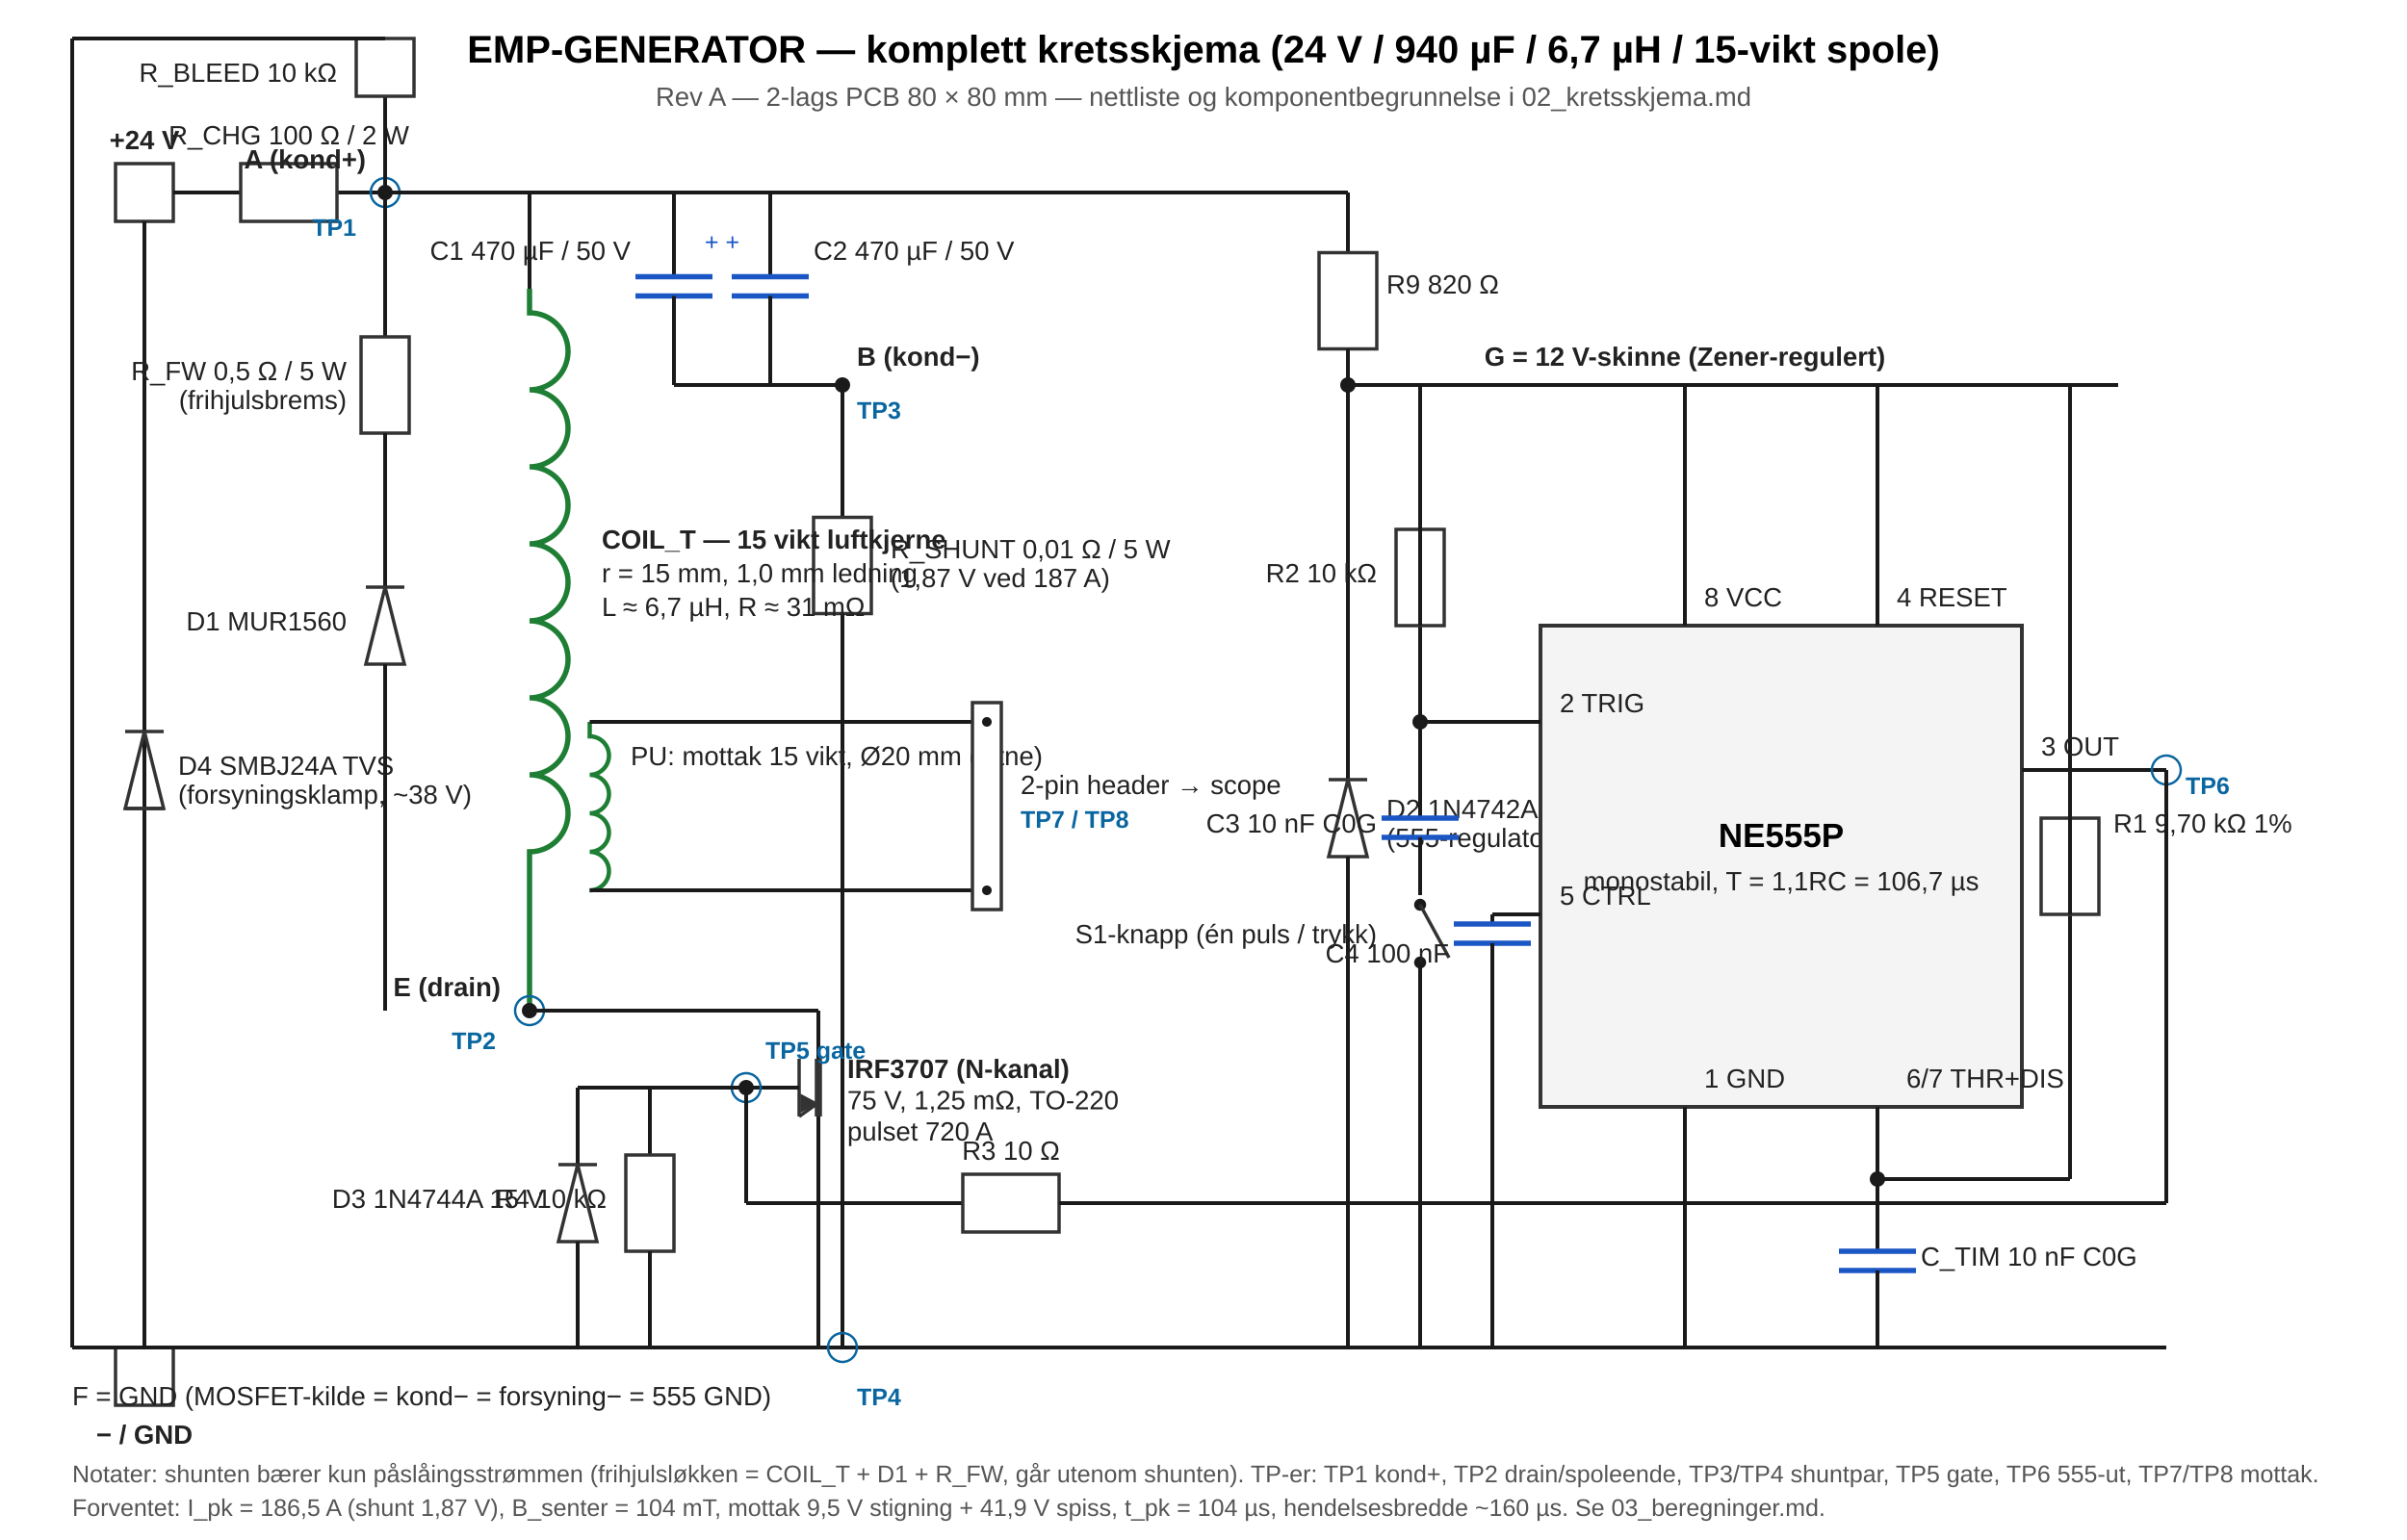
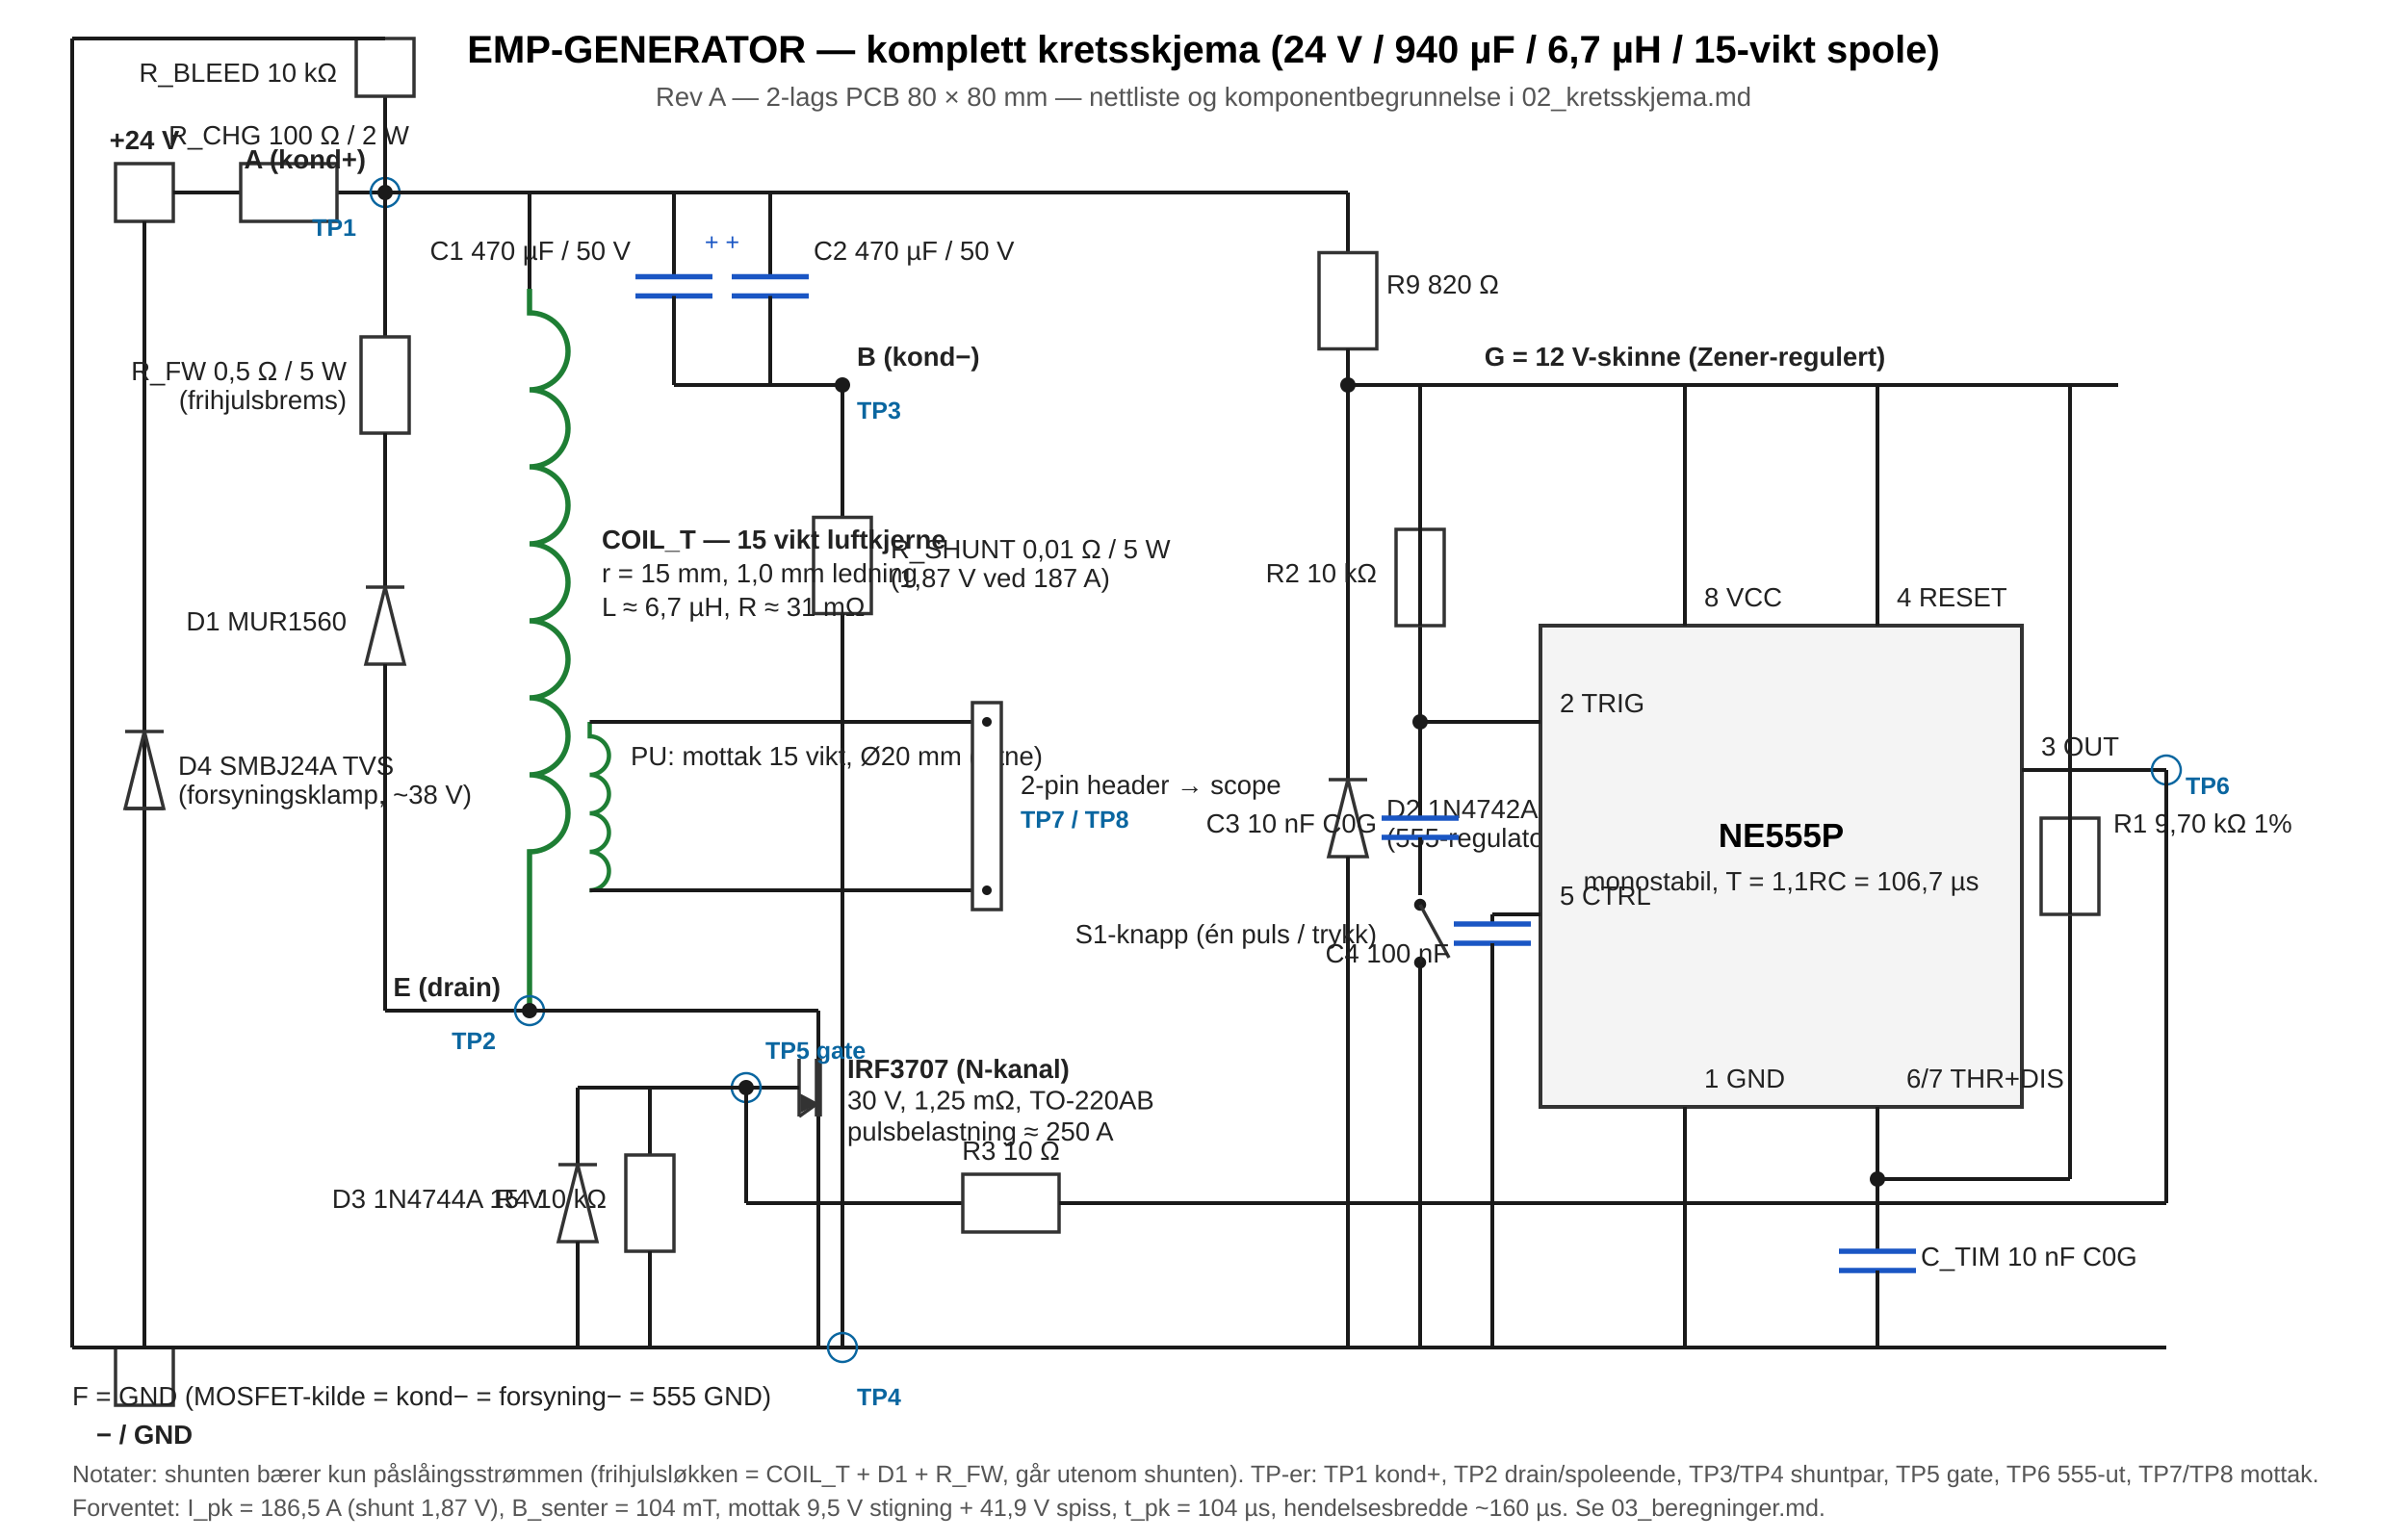
<svg xmlns="http://www.w3.org/2000/svg" viewBox="0 0 1000 640" font-family="Segoe UI, Arial, sans-serif">
  <defs>
    <style>
      .wire { stroke:#1a1a1a; stroke-width:1.6; fill:none; }
      .lbl  { font-size:11px; fill:#222; }
      .lblb { font-size:11px; fill:#222; font-weight:bold; }
      .tp   { font-size:10px; fill:#0a66a0; font-weight:bold; }
      .dot  { fill:#1a1a1a; }
      .comp { stroke:#333; stroke-width:1.4; fill:none; }
      .box  { fill:#ffffff; }
    </style>
  </defs>
  <rect x="0" y="0" width="1000" height="640" fill="#ffffff" />
  <text x="500" y="26" text-anchor="middle" font-size="16" font-weight="bold">EMP-GENERATOR — komplett kretsskjema (24 V / 940 µF / 6,7 µH / 15-vikt spole)</text>
  <text x="500" y="44" text-anchor="middle" font-size="11" fill="#555">Rev A — 2-lags PCB 80 × 80 mm — nettliste og komponentbegrunnelse i 02_kretsskjema.md</text>
  <rect x="48" y="68" width="24" height="24" class="box" stroke="#333" stroke-width="1.4" />
  <text x="60" y="62" text-anchor="middle" class="lblb">+24 V</text>
  <line x1="72" y1="80" x2="560" y2="80" class="wire" />
  <rect x="48" y="560" width="24" height="24" class="box" stroke="#333" stroke-width="1.4" />
  <text x="60" y="600" text-anchor="middle" class="lblb">− / GND</text>
  <line x1="30" y1="560" x2="900" y2="560" class="wire" />
  <text x="30" y="584" class="lbl">F = GND (MOSFET-kilde = kond− = forsyning− = 555 GND)</text>
  <line x1="60" y1="92" x2="60" y2="560" class="wire" />
  <polygon points="60,304 52,336 68,336" fill="none" stroke="#333" stroke-width="1.4" />
  <line x1="52" y1="304" x2="68" y2="304" class="comp" />
  <line x1="52" y1="336" x2="68" y2="336" class="comp" />
  <text x="74" y="322" class="lbl">D4 SMBJ24A TVS</text>
  <text x="74" y="334" class="lbl">(forsyningsklamp, ~38 V)</text>
  <rect x="100" y="68" width="40" height="24" class="comp box" />
  <text x="120" y="60" text-anchor="middle" class="lbl">R_CHG 100 Ω / 2 W</text>
  <circle cx="160" cy="80" r="3.2" class="dot" />
  <text x="152" y="70" text-anchor="end" class="lblb">A (kond+)</text>
  <circle cx="160" cy="80" r="6" fill="none" stroke="#0a66a0" stroke-width="1" />
  <text x="148" y="98" text-anchor="end" class="tp">TP1</text>
  <line x1="160" y1="80" x2="160" y2="40" class="wire" />
  <rect x="148" y="16" width="24" height="24" class="comp box" />
  <line x1="160" y1="16" x2="30" y2="16" class="wire" />
  <line x1="30" y1="16" x2="30" y2="560" class="wire" />
  <text x="140" y="34" text-anchor="end" class="lbl">R_BLEED 10 kΩ</text>
  <line x1="160" y1="80" x2="320" y2="80" class="wire" />
  <line x1="280" y1="80" x2="280" y2="115" class="wire" />
  <line x1="264" y1="115" x2="296" y2="115" stroke="#1a56c4" stroke-width="2.2" />
  <line x1="264" y1="123" x2="296" y2="123" stroke="#1a56c4" stroke-width="2.2" />
  <line x1="280" y1="123" x2="280" y2="160" class="wire" />
  <text x="262" y="108" text-anchor="end" class="lbl">C1 470 µF / 50 V</text>
  <line x1="320" y1="80" x2="320" y2="115" class="wire" />
  <line x1="304" y1="115" x2="336" y2="115" stroke="#1a56c4" stroke-width="2.2" />
  <line x1="304" y1="123" x2="336" y2="123" stroke="#1a56c4" stroke-width="2.2" />
  <line x1="320" y1="123" x2="320" y2="160" class="wire" />
  <text x="338" y="108" class="lbl">C2 470 µF / 50 V</text>
  <text x="300" y="104" text-anchor="middle" font-size="10" fill="#1a56c4">+  +</text>
  <line x1="280" y1="160" x2="350" y2="160" class="wire" />
  <circle cx="350" cy="160" r="3.2" class="dot" />
  <text x="356" y="152" class="lblb">B (kond−)</text>
  <text x="356" y="174" class="tp">TP3</text>
  <line x1="350" y1="160" x2="350" y2="215" class="wire" />
  <rect x="338" y="215" width="24" height="40" class="comp box" />
  <line x1="350" y1="255" x2="350" y2="560" class="wire" />
  <text x="370" y="232" class="lbl">R_SHUNT 0,01 Ω / 5 W</text>
  <text x="370" y="244" class="lbl">(1,87 V ved 187 A)</text>
  <circle cx="350" cy="560" r="6" fill="none" stroke="#0a66a0" stroke-width="1" />
  <text x="356" y="584" class="tp">TP4</text>
  <line x1="160" y1="80" x2="160" y2="140" class="wire" />
  <rect x="150" y="140" width="20" height="40" class="comp box" />
  <line x1="160" y1="180" x2="160" y2="244" class="wire" />
  <text x="144" y="158" text-anchor="end" class="lbl">R_FW 0,5 Ω / 5 W</text>
  <text x="144" y="170" text-anchor="end" class="lbl">(frihjulsbrems)</text>
  <polygon points="160,244 152,276 168,276" fill="none" stroke="#333" stroke-width="1.4" />
  <line x1="152" y1="244" x2="168" y2="244" class="comp" />
  <line x1="160" y1="276" x2="160" y2="420" class="wire" />
+   <line x1="160" y1="420" x2="220" y2="420" class="wire" />
  <text x="144" y="262" text-anchor="end" class="lbl">D1 MUR1560</text>
  <line x1="160" y1="80" x2="220" y2="80" class="wire" />
  <line x1="220" y1="80" x2="220" y2="120" class="wire" />
  <path d="M 220 120 L 220 130            a 14 14 0 0 1 0 32            a 14 14 0 0 1 0 32            a 14 14 0 0 1 0 32            a 14 14 0 0 1 0 32            a 14 14 0 0 1 0 32            a 14 14 0 0 1 0 32            a 14 14 0 0 1 0 32            L 220 380 L 220 420" stroke="#1e7e34" stroke-width="2.2" fill="none" />
  <text x="250" y="228" class="lblb">COIL_T — 15 vikt luftkjerne</text>
  <text x="250" y="242" class="lbl">r = 15 mm, 1,0 mm ledning</text>
  <text x="250" y="256" class="lbl">L ≈ 6,7 µH, R ≈ 31 mΩ</text>
  <circle cx="220" cy="420" r="3.2" class="dot" />
  <text x="208" y="414" text-anchor="end" class="lblb">E (drain)</text>
  <circle cx="220" cy="420" r="6" fill="none" stroke="#0a66a0" stroke-width="1" />
  <text x="206" y="436" text-anchor="end" class="tp">TP2</text>
  <path d="M 245 300 L 245 306            a 8 8 0 0 1 0 16            a 8 8 0 0 1 0 16            a 8 8 0 0 1 0 16            a 8 8 0 0 1 0 16            L 245 370" stroke="#1e7e34" stroke-width="1.8" fill="none" />
  <text x="262" y="318" class="lbl">PU: mottak 15 vikt, Ø20 mm (vitne)</text>
  <line x1="245" y1="300" x2="410" y2="300" class="wire" />
  <line x1="245" y1="370" x2="410" y2="370" class="wire" />
  <rect x="404" y="292" width="12" height="86" class="comp box" />
  <circle cx="410" cy="300" r="2" class="dot" />
  <circle cx="410" cy="370" r="2" class="dot" />
  <text x="424" y="330" class="lbl">2-pin header → scope</text>
  <text x="424" y="344" class="tp">TP7 / TP8</text>
  <line x1="220" y1="420" x2="340" y2="420" class="wire" />
  <line x1="340" y1="420" x2="340" y2="440" class="wire" />
  <line x1="340" y1="440" x2="340" y2="464" stroke="#333" stroke-width="3" />
  <line x1="332" y1="440" x2="332" y2="464" class="comp" />
  <line x1="332" y1="452" x2="310" y2="452" class="wire" />
  <line x1="340" y1="464" x2="340" y2="560" class="wire" />
  <line x1="332" y1="464" x2="339" y2="459" class="comp" />
  <polygon points="340,458.5 332.5,454.5 332.5,462.5" fill="#333" />
  <text x="352" y="448" class="lblb">IRF3707 (N-kanal)</text>
-   <text x="352" y="461" class="lbl">75 V, 1,25 mΩ, TO-220</text>
-   <text x="352" y="474" class="lbl">pulset 720 A</text>
+   <text x="352" y="461" class="lbl">30 V, 1,25 mΩ, TO-220AB</text>
+   <text x="352" y="474" class="lbl">pulsbelastning ≈ 250 A</text>
  <circle cx="310" cy="452" r="3.2" class="dot" />
  <circle cx="310" cy="452" r="6" fill="none" stroke="#0a66a0" stroke-width="1" />
  <text x="318" y="440" class="tp">TP5 gate</text>
  <line x1="440" y1="500" x2="310" y2="500" class="wire" />
  <line x1="310" y1="500" x2="310" y2="452" class="wire" />
  <rect x="400" y="488" width="40" height="24" class="comp box" />
  <text x="420" y="482" text-anchor="middle" class="lbl">R3 10 Ω</text>
  <line x1="310" y1="452" x2="270" y2="452" class="wire" />
  <line x1="270" y1="452" x2="270" y2="480" class="wire" />
  <rect x="260" y="480" width="20" height="40" class="comp box" />
  <line x1="270" y1="520" x2="270" y2="560" class="wire" />
  <text x="252" y="502" text-anchor="end" class="lbl">R4 10 kΩ</text>
  <line x1="310" y1="452" x2="240" y2="452" class="wire" />
  <line x1="240" y1="452" x2="240" y2="484" class="wire" />
  <polygon points="240,484 232,516 248,516" fill="none" stroke="#333" stroke-width="1.4" />
  <line x1="232" y1="484" x2="248" y2="484" class="comp" />
  <line x1="240" y1="516" x2="240" y2="560" class="wire" />
  <text x="226" y="502" text-anchor="end" class="lbl">D3 1N4744A 15 V</text>
  <line x1="560" y1="80" x2="560" y2="105" class="wire" />
  <rect x="548" y="105" width="24" height="40" class="comp box" />
  <line x1="560" y1="145" x2="560" y2="160" class="wire" />
  <text x="576" y="122" class="lbl">R9 820 Ω</text>
  <line x1="560" y1="160" x2="880" y2="160" class="wire" />
  <circle cx="560" cy="160" r="3.2" class="dot" />
  <text x="700" y="152" text-anchor="middle" class="lblb">G = 12 V-skinne (Zener-regulert)</text>
  <line x1="560" y1="160" x2="560" y2="324" class="wire" />
  <polygon points="560,324 552,356 568,356" fill="none" stroke="#333" stroke-width="1.4" />
  <line x1="552" y1="324" x2="568" y2="324" class="comp" />
  <line x1="560" y1="356" x2="560" y2="560" class="wire" />
  <text x="576" y="340" class="lbl">D2 1N4742A 12 V</text>
  <text x="576" y="352" class="lbl">(555-regulator)</text>
  <rect x="640" y="260" width="200" height="200" fill="#f4f4f4" stroke="#333" stroke-width="1.6" />
  <text x="740" y="352" text-anchor="middle" font-size="14" font-weight="bold">NE555P</text>
  <text x="740" y="370" text-anchor="middle" class="lbl">monostabil, T = 1,1RC = 106,7 µs</text>
  <line x1="700" y1="260" x2="700" y2="160" class="wire" />
  <text x="708" y="252" class="lbl">8 VCC</text>
  <line x1="780" y1="260" x2="780" y2="160" class="wire" />
  <text x="788" y="252" class="lbl">4 RESET</text>
  <line x1="700" y1="460" x2="700" y2="560" class="wire" />
  <text x="708" y="452" class="lbl">1 GND</text>
  <line x1="780" y1="460" x2="780" y2="490" class="wire" />
  <circle cx="780" cy="490" r="3.2" class="dot" />
  <text x="792" y="452" class="lbl">6/7 THR+DIS</text>
  <line x1="780" y1="490" x2="780" y2="520" class="wire" />
  <line x1="764" y1="520" x2="796" y2="520" stroke="#1a56c4" stroke-width="2.2" />
  <line x1="764" y1="528" x2="796" y2="528" stroke="#1a56c4" stroke-width="2.2" />
  <line x1="780" y1="528" x2="780" y2="560" class="wire" />
  <text x="798" y="526" class="lbl">C_TIM 10 nF C0G</text>
  <line x1="780" y1="490" x2="860" y2="490" class="wire" />
  <line x1="860" y1="490" x2="860" y2="340" class="wire" />
  <rect x="848" y="340" width="24" height="40" class="comp box" />
  <line x1="860" y1="380" x2="860" y2="160" class="wire" />
  <text x="878" y="346" class="lbl">R1 9,70 kΩ 1%</text>
  <line x1="640" y1="300" x2="590" y2="300" class="wire" />
  <circle cx="590" cy="300" r="3.2" class="dot" />
  <text x="648" y="296" class="lbl">2 TRIG</text>
  <line x1="590" y1="300" x2="590" y2="220" class="wire" />
  <text x="572" y="242" text-anchor="end" class="lbl">R2 10 kΩ</text>
  <rect x="580" y="220" width="20" height="40" class="comp box" />
  <line x1="590" y1="260" x2="590" y2="160" class="wire" />
  <line x1="590" y1="300" x2="590" y2="340" class="wire" />
  <line x1="574" y1="340" x2="606" y2="340" stroke="#1a56c4" stroke-width="2.2" />
  <line x1="574" y1="348" x2="606" y2="348" stroke="#1a56c4" stroke-width="2.2" />
  <line x1="590" y1="348" x2="590" y2="372" class="wire" />
  <text x="572" y="346" text-anchor="end" class="lbl">C3 10 nF C0G</text>
  <circle cx="590" cy="376" r="2.5" class="dot" />
  <line x1="590" y1="376" x2="602" y2="398" class="comp" />
  <circle cx="590" cy="400" r="2.5" class="dot" />
  <line x1="590" y1="400" x2="590" y2="560" class="wire" />
  <text x="572" y="392" text-anchor="end" class="lbl">S1-knapp (én puls / trykk)</text>
  <line x1="640" y1="380" x2="620" y2="380" class="wire" />
  <text x="648" y="376" class="lbl">5 CTRL</text>
  <line x1="620" y1="380" x2="620" y2="384" class="wire" />
  <line x1="604" y1="384" x2="636" y2="384" stroke="#1a56c4" stroke-width="2.2" />
  <line x1="604" y1="392" x2="636" y2="392" stroke="#1a56c4" stroke-width="2.2" />
  <line x1="620" y1="392" x2="620" y2="560" class="wire" />
  <text x="602" y="400" text-anchor="end" class="lbl">C4 100 nF</text>
  <line x1="840" y1="320" x2="900" y2="320" class="wire" />
  <text x="848" y="314" class="lbl">3 OUT</text>
  <circle cx="900" cy="320" r="6" fill="none" stroke="#0a66a0" stroke-width="1" />
  <text x="908" y="330" class="tp">TP6</text>
  <line x1="900" y1="320" x2="900" y2="500" class="wire" />
  <line x1="900" y1="500" x2="440" y2="500" class="wire" />
  <text x="30" y="616" font-size="10" fill="#555">Notater: shunten bærer kun påslåingsstrømmen (frihjulsløkken = COIL_T + D1 + R_FW, går utenom shunten). TP-er: TP1 kond+, TP2 drain/spoleende, TP3/TP4 shuntpar, TP5 gate, TP6 555-ut, TP7/TP8 mottak.</text>
  <text x="30" y="630" font-size="10" fill="#555">Forventet: I_pk = 186,5 A (shunt 1,87 V), B_senter = 104 mT, mottak 9,5 V stigning + 41,9 V spiss, t_pk = 104 µs, hendelsesbredde ~160 µs. Se 03_beregninger.md.</text>
</svg>
